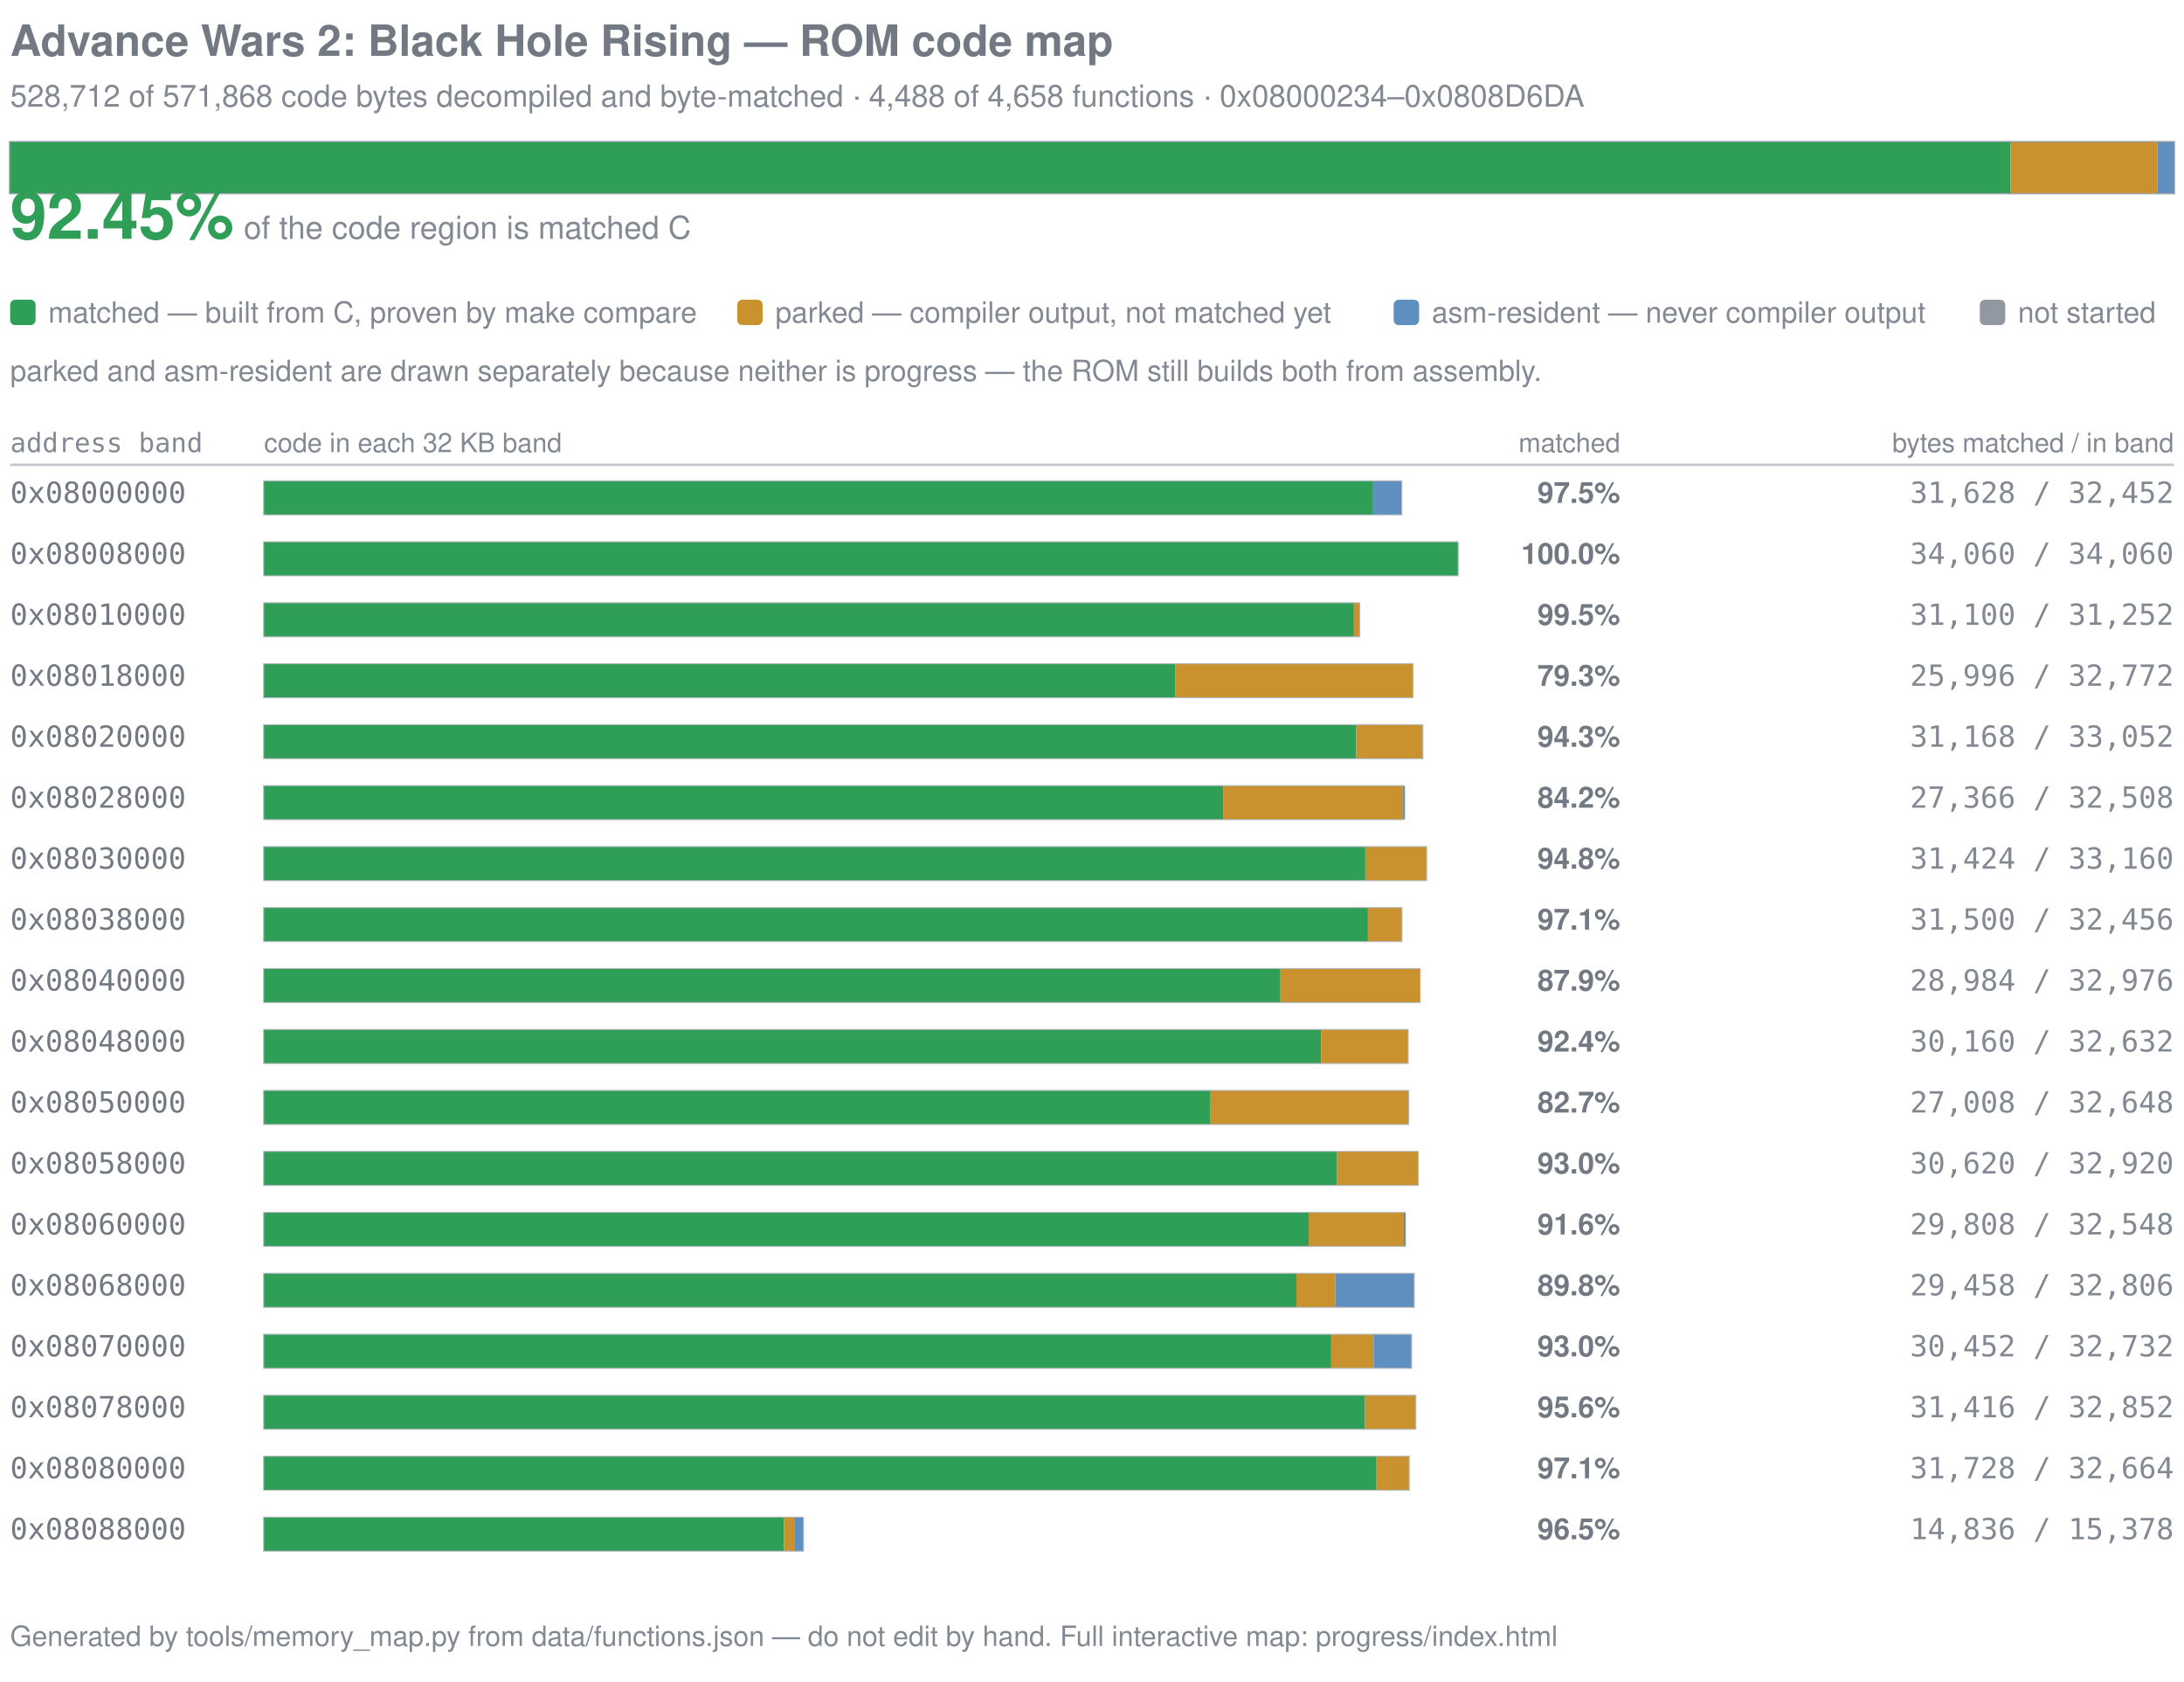
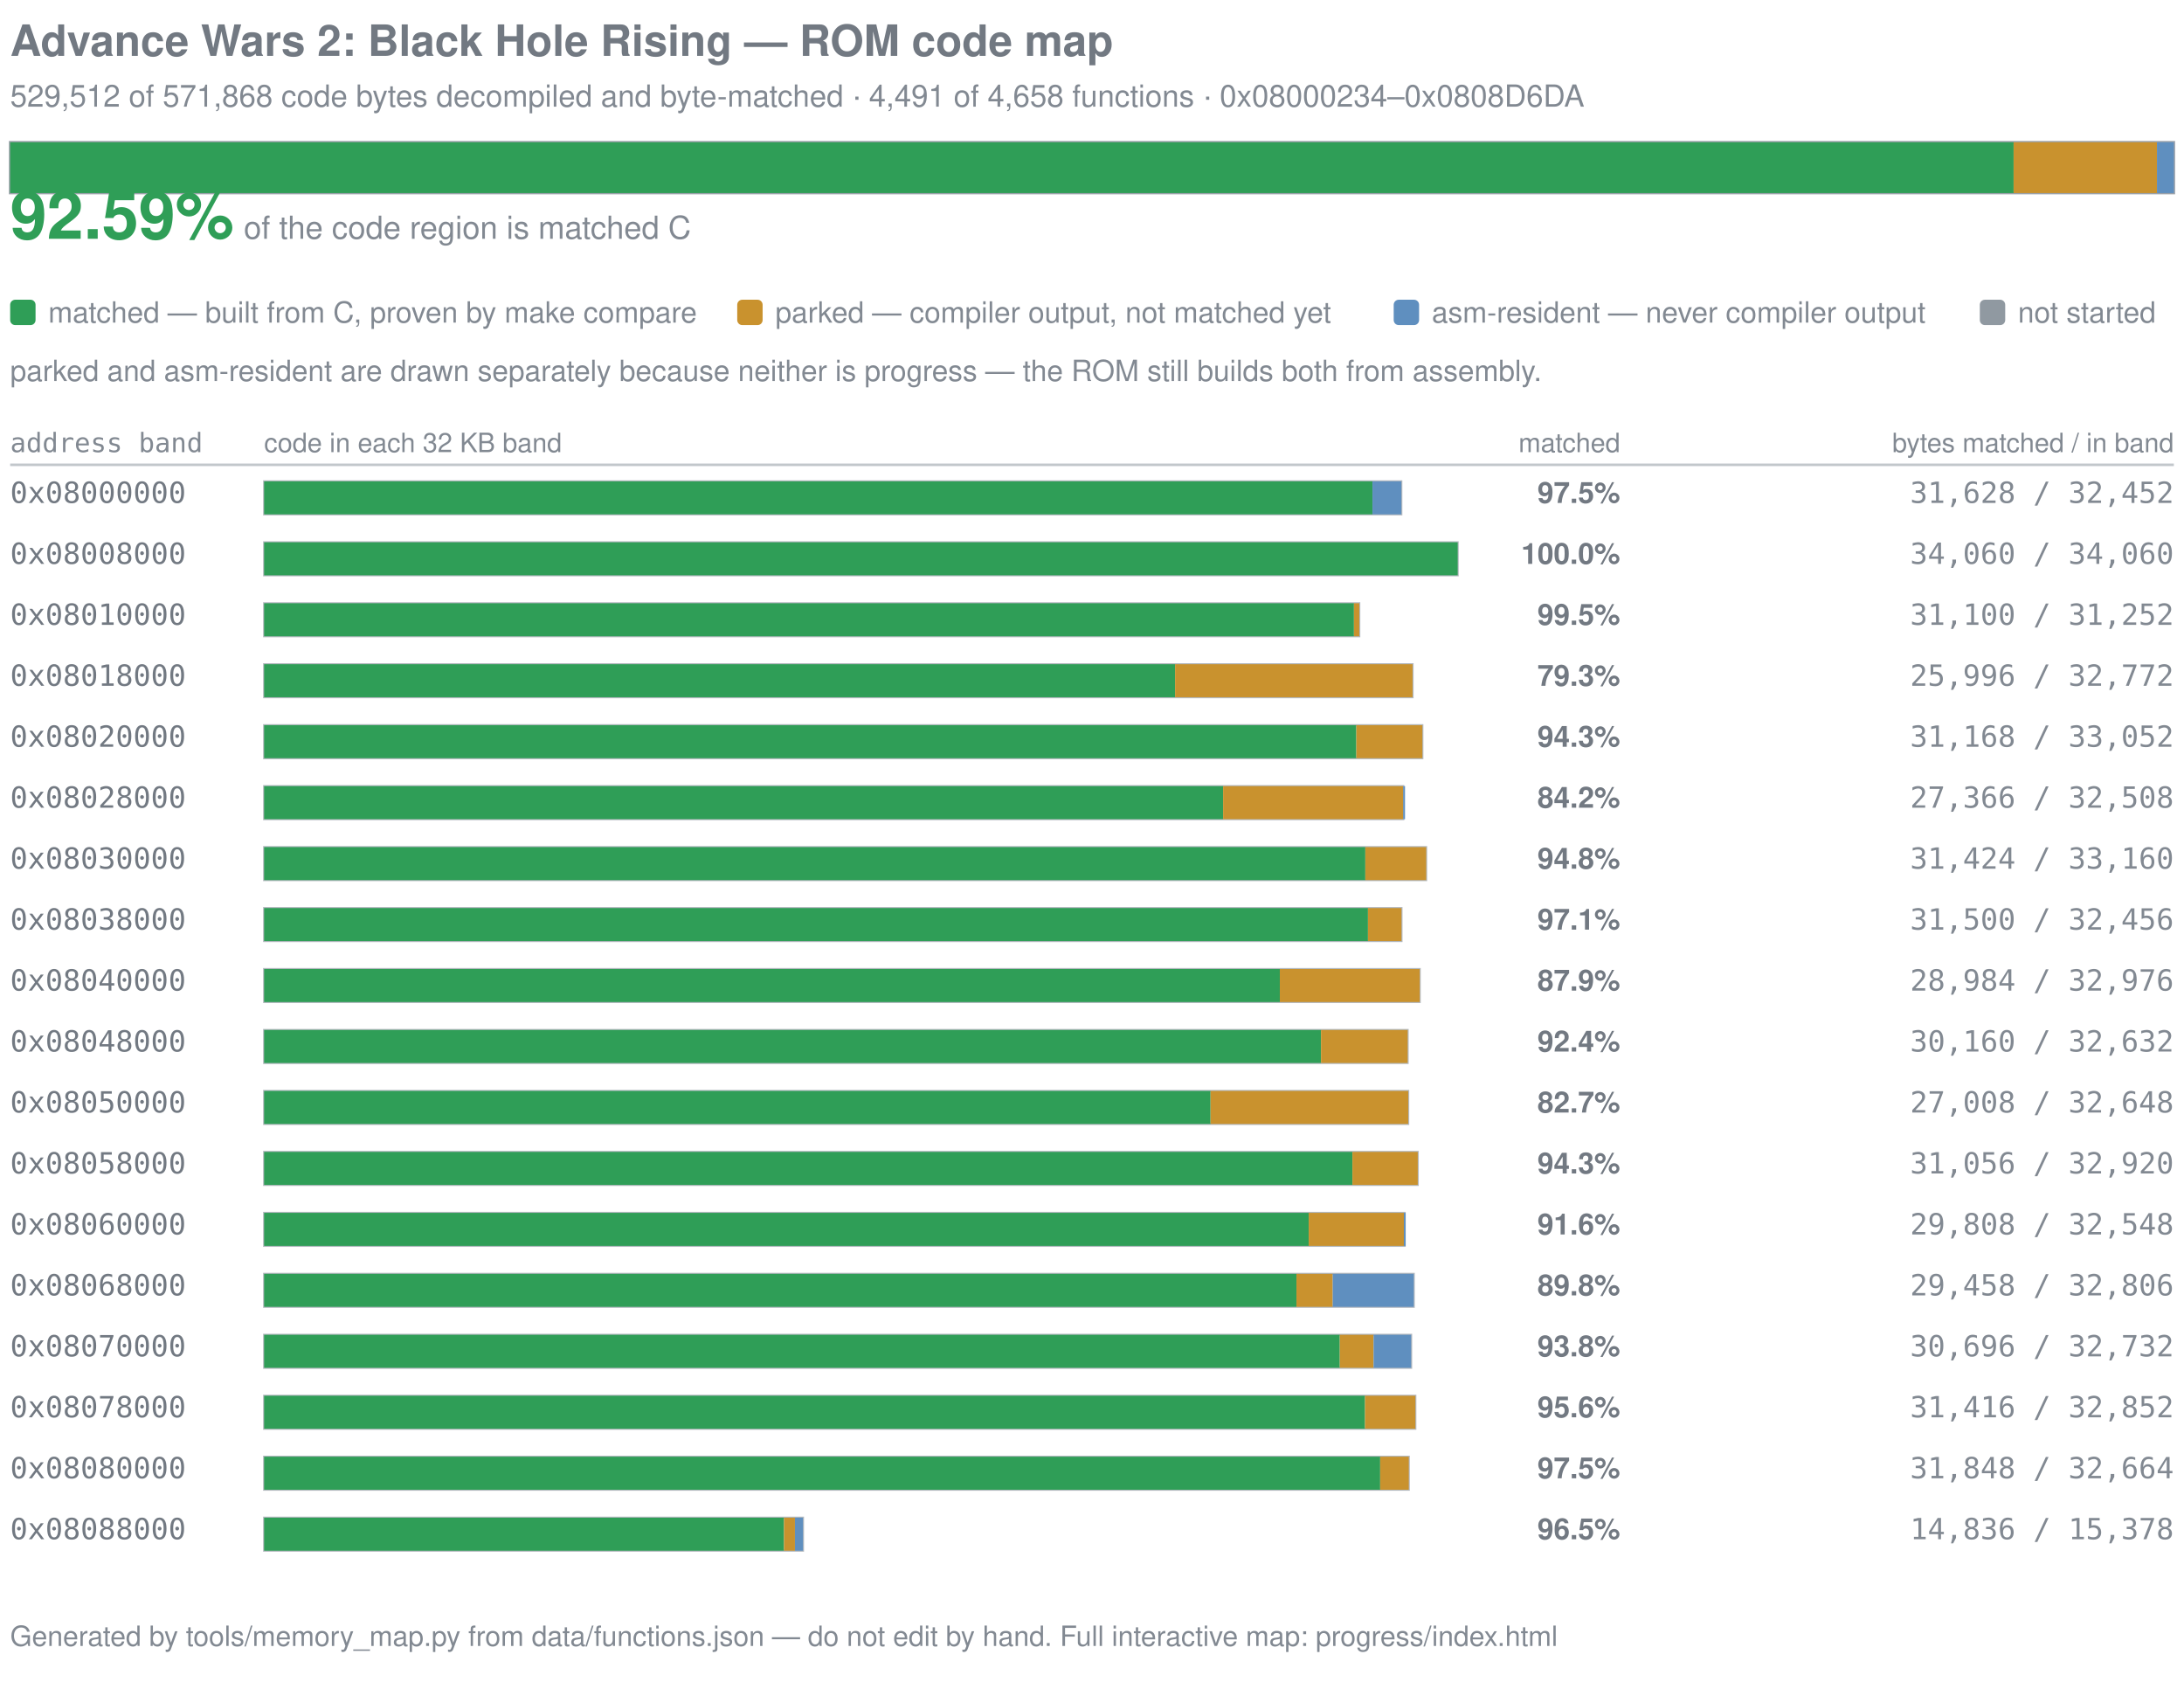
- <svg xmlns="http://www.w3.org/2000/svg" width="860" height="662" viewBox="0 0 860 662" role="img" aria-label="Advance Wars 2: Black Hole Rising decompilation progress by ROM address: 92.45% of code bytes matched">
+ <svg xmlns="http://www.w3.org/2000/svg" width="860" height="662" viewBox="0 0 860 662" role="img" aria-label="Advance Wars 2: Black Hole Rising decompilation progress by ROM address: 92.59% of code bytes matched">
  <text x="4.0" y="22.0" font-family="-apple-system, BlinkMacSystemFont, Segoe UI, Helvetica, Arial, sans-serif" font-size="17" fill="#727982" font-weight="600">Advance Wars 2: Black Hole Rising — ROM code map</text>
-   <text x="4.0" y="42.0" font-family="-apple-system, BlinkMacSystemFont, Segoe UI, Helvetica, Arial, sans-serif" font-size="12" fill="#828992">528,712 of 571,868 code bytes decompiled and byte-matched  ·  4,488 of 4,658 functions  ·  0x08000234–0x0808D6DA</text>
+   <text x="4.0" y="42.0" font-family="-apple-system, BlinkMacSystemFont, Segoe UI, Helvetica, Arial, sans-serif" font-size="12" fill="#828992">529,512 of 571,868 code bytes decompiled and byte-matched  ·  4,491 of 4,658 functions  ·  0x08000234–0x0808D6DA</text>
  <rect x="4" y="56" width="852" height="20" fill="none" stroke="#9aa1a9" stroke-width="1" />
-   <rect x="4.00" y="56.0" width="787.70" height="20.0" fill="#2f9e57" />
-   <rect x="791.70" y="56.0" width="57.76" height="20.0" fill="#c9922e" />
-   <rect x="849.46" y="56.0" width="6.54" height="20.0" fill="#5f8fbf" />
-   <text x="4.0" y="94.0" font-family="-apple-system, BlinkMacSystemFont, Segoe UI, Helvetica, Arial, sans-serif" font-size="26" fill="#2f9e57" font-weight="700">92.45%</text>
+   <rect x="4.00" y="56.0" width="788.90" height="20.0" fill="#2f9e57" />
+   <rect x="792.90" y="56.0" width="56.45" height="20.0" fill="#c9922e" />
+   <rect x="849.35" y="56.0" width="6.65" height="20.0" fill="#5f8fbf" />
+   <text x="4.0" y="94.0" font-family="-apple-system, BlinkMacSystemFont, Segoe UI, Helvetica, Arial, sans-serif" font-size="26" fill="#2f9e57" font-weight="700">92.59%</text>
  <text x="96.0" y="94.0" font-family="-apple-system, BlinkMacSystemFont, Segoe UI, Helvetica, Arial, sans-serif" font-size="12.5" fill="#828992">of the code region is matched C</text>
  <rect x="4.0" y="118.0" width="10" height="10" rx="2" fill="#2f9e57" />
  <text x="19.0" y="127.0" font-family="-apple-system, BlinkMacSystemFont, Segoe UI, Helvetica, Arial, sans-serif" font-size="11.5" fill="#828992">matched — built from C, proven by make compare</text>
  <rect x="290.3" y="118.0" width="10" height="10" rx="2" fill="#c9922e" />
  <text x="305.3" y="127.0" font-family="-apple-system, BlinkMacSystemFont, Segoe UI, Helvetica, Arial, sans-serif" font-size="11.5" fill="#828992">parked — compiler output, not matched yet</text>
  <rect x="548.8" y="118.0" width="10" height="10" rx="2" fill="#5f8fbf" />
  <text x="563.8" y="127.0" font-family="-apple-system, BlinkMacSystemFont, Segoe UI, Helvetica, Arial, sans-serif" font-size="11.5" fill="#828992">asm-resident — never compiler output</text>
  <rect x="779.6" y="118.0" width="10" height="10" rx="2" fill="#9099a1" />
  <text x="794.6" y="127.0" font-family="-apple-system, BlinkMacSystemFont, Segoe UI, Helvetica, Arial, sans-serif" font-size="11.5" fill="#828992">not started</text>
  <text x="4.0" y="150.0" font-family="-apple-system, BlinkMacSystemFont, Segoe UI, Helvetica, Arial, sans-serif" font-size="11.5" fill="#828992">parked and asm-resident are drawn separately because neither is progress — the ROM still builds both from assembly.</text>
  <text x="4.0" y="178.0" font-family="ui-monospace, SFMono-Regular, Menlo, Consolas, monospace" font-size="10.5" fill="#828992">address band</text>
  <text x="104.0" y="178.0" font-family="-apple-system, BlinkMacSystemFont, Segoe UI, Helvetica, Arial, sans-serif" font-size="10.5" fill="#828992">code in each 32 KB band</text>
  <text x="638.0" y="178.0" font-family="-apple-system, BlinkMacSystemFont, Segoe UI, Helvetica, Arial, sans-serif" font-size="10.5" fill="#828992" text-anchor="end">matched</text>
  <text x="856.0" y="178.0" font-family="-apple-system, BlinkMacSystemFont, Segoe UI, Helvetica, Arial, sans-serif" font-size="10.5" fill="#828992" text-anchor="end">bytes matched / in band</text>
  <line x1="4" y1="183.0" x2="856" y2="183.0" stroke="#9aa1a9" stroke-width="1" opacity="0.6" />
  <text x="4.0" y="198.0" font-family="ui-monospace, SFMono-Regular, Menlo, Consolas, monospace" font-size="11.5" fill="#727982">0x08000000</text>
  <rect x="104" y="189.5" width="447.81" height="13" fill="none" stroke="#9aa1a9" stroke-width="0.8" opacity="0.75" />
  <rect x="104.00" y="189.5" width="436.44" height="13.0" fill="#2f9e57" />
  <rect x="540.44" y="189.5" width="11.37" height="13.0" fill="#5f8fbf" />
  <text x="638.0" y="198.0" font-family="-apple-system, BlinkMacSystemFont, Segoe UI, Helvetica, Arial, sans-serif" font-size="11.5" fill="#727982" font-weight="600" text-anchor="end">97.5%</text>
  <text x="856.0" y="198.0" font-family="ui-monospace, SFMono-Regular, Menlo, Consolas, monospace" font-size="11.5" fill="#828992" text-anchor="end">31,628 / 32,452</text>
  <text x="4.0" y="222.0" font-family="ui-monospace, SFMono-Regular, Menlo, Consolas, monospace" font-size="11.5" fill="#727982">0x08008000</text>
  <rect x="104" y="213.5" width="470.00" height="13" fill="none" stroke="#9aa1a9" stroke-width="0.8" opacity="0.75" />
  <rect x="104.00" y="213.5" width="470.00" height="13.0" fill="#2f9e57" />
  <text x="638.0" y="222.0" font-family="-apple-system, BlinkMacSystemFont, Segoe UI, Helvetica, Arial, sans-serif" font-size="11.5" fill="#727982" font-weight="600" text-anchor="end">100.0%</text>
  <text x="856.0" y="222.0" font-family="ui-monospace, SFMono-Regular, Menlo, Consolas, monospace" font-size="11.5" fill="#828992" text-anchor="end">34,060 / 34,060</text>
  <text x="4.0" y="246.0" font-family="ui-monospace, SFMono-Regular, Menlo, Consolas, monospace" font-size="11.5" fill="#727982">0x08010000</text>
  <rect x="104" y="237.5" width="431.25" height="13" fill="none" stroke="#9aa1a9" stroke-width="0.8" opacity="0.75" />
  <rect x="104.00" y="237.5" width="429.15" height="13.0" fill="#2f9e57" />
  <rect x="533.15" y="237.5" width="2.10" height="13.0" fill="#c9922e" />
  <text x="638.0" y="246.0" font-family="-apple-system, BlinkMacSystemFont, Segoe UI, Helvetica, Arial, sans-serif" font-size="11.5" fill="#727982" font-weight="600" text-anchor="end">99.5%</text>
  <text x="856.0" y="246.0" font-family="ui-monospace, SFMono-Regular, Menlo, Consolas, monospace" font-size="11.5" fill="#828992" text-anchor="end">31,100 / 31,252</text>
  <text x="4.0" y="270.0" font-family="ui-monospace, SFMono-Regular, Menlo, Consolas, monospace" font-size="11.5" fill="#727982">0x08018000</text>
  <rect x="104" y="261.5" width="452.23" height="13" fill="none" stroke="#9aa1a9" stroke-width="0.8" opacity="0.75" />
  <rect x="104.00" y="261.5" width="358.72" height="13.0" fill="#2f9e57" />
  <rect x="462.72" y="261.5" width="93.50" height="13.0" fill="#c9922e" />
  <text x="638.0" y="270.0" font-family="-apple-system, BlinkMacSystemFont, Segoe UI, Helvetica, Arial, sans-serif" font-size="11.5" fill="#727982" font-weight="600" text-anchor="end">79.3%</text>
  <text x="856.0" y="270.0" font-family="ui-monospace, SFMono-Regular, Menlo, Consolas, monospace" font-size="11.5" fill="#828992" text-anchor="end">25,996 / 32,772</text>
  <text x="4.0" y="294.0" font-family="ui-monospace, SFMono-Regular, Menlo, Consolas, monospace" font-size="11.5" fill="#727982">0x08020000</text>
  <rect x="104" y="285.5" width="456.09" height="13" fill="none" stroke="#9aa1a9" stroke-width="0.8" opacity="0.75" />
  <rect x="104.00" y="285.5" width="430.09" height="13.0" fill="#2f9e57" />
  <rect x="534.09" y="285.5" width="26.00" height="13.0" fill="#c9922e" />
  <text x="638.0" y="294.0" font-family="-apple-system, BlinkMacSystemFont, Segoe UI, Helvetica, Arial, sans-serif" font-size="11.5" fill="#727982" font-weight="600" text-anchor="end">94.3%</text>
  <text x="856.0" y="294.0" font-family="ui-monospace, SFMono-Regular, Menlo, Consolas, monospace" font-size="11.5" fill="#828992" text-anchor="end">31,168 / 33,052</text>
  <text x="4.0" y="318.0" font-family="ui-monospace, SFMono-Regular, Menlo, Consolas, monospace" font-size="11.5" fill="#727982">0x08028000</text>
  <rect x="104" y="309.5" width="448.58" height="13" fill="none" stroke="#9aa1a9" stroke-width="0.8" opacity="0.75" />
  <rect x="104.00" y="309.5" width="377.63" height="13.0" fill="#2f9e57" />
  <rect x="481.63" y="309.5" width="70.93" height="13.0" fill="#c9922e" />
  <rect x="552.56" y="309.5" width="0.70" height="13.0" fill="#5f8fbf" />
  <text x="638.0" y="318.0" font-family="-apple-system, BlinkMacSystemFont, Segoe UI, Helvetica, Arial, sans-serif" font-size="11.5" fill="#727982" font-weight="600" text-anchor="end">84.2%</text>
  <text x="856.0" y="318.0" font-family="ui-monospace, SFMono-Regular, Menlo, Consolas, monospace" font-size="11.5" fill="#828992" text-anchor="end">27,366 / 32,508</text>
  <text x="4.0" y="342.0" font-family="ui-monospace, SFMono-Regular, Menlo, Consolas, monospace" font-size="11.5" fill="#727982">0x08030000</text>
  <rect x="104" y="333.5" width="457.58" height="13" fill="none" stroke="#9aa1a9" stroke-width="0.8" opacity="0.75" />
  <rect x="104.00" y="333.5" width="433.63" height="13.0" fill="#2f9e57" />
  <rect x="537.63" y="333.5" width="23.96" height="13.0" fill="#c9922e" />
  <text x="638.0" y="342.0" font-family="-apple-system, BlinkMacSystemFont, Segoe UI, Helvetica, Arial, sans-serif" font-size="11.5" fill="#727982" font-weight="600" text-anchor="end">94.8%</text>
  <text x="856.0" y="342.0" font-family="ui-monospace, SFMono-Regular, Menlo, Consolas, monospace" font-size="11.5" fill="#828992" text-anchor="end">31,424 / 33,160</text>
  <text x="4.0" y="366.0" font-family="ui-monospace, SFMono-Regular, Menlo, Consolas, monospace" font-size="11.5" fill="#727982">0x08038000</text>
  <rect x="104" y="357.5" width="447.87" height="13" fill="none" stroke="#9aa1a9" stroke-width="0.8" opacity="0.75" />
  <rect x="104.00" y="357.5" width="434.67" height="13.0" fill="#2f9e57" />
  <rect x="538.67" y="357.5" width="13.19" height="13.0" fill="#c9922e" />
  <text x="638.0" y="366.0" font-family="-apple-system, BlinkMacSystemFont, Segoe UI, Helvetica, Arial, sans-serif" font-size="11.5" fill="#727982" font-weight="600" text-anchor="end">97.1%</text>
  <text x="856.0" y="366.0" font-family="ui-monospace, SFMono-Regular, Menlo, Consolas, monospace" font-size="11.5" fill="#828992" text-anchor="end">31,500 / 32,456</text>
  <text x="4.0" y="390.0" font-family="ui-monospace, SFMono-Regular, Menlo, Consolas, monospace" font-size="11.5" fill="#727982">0x08040000</text>
  <rect x="104" y="381.5" width="455.04" height="13" fill="none" stroke="#9aa1a9" stroke-width="0.8" opacity="0.75" />
  <rect x="104.00" y="381.5" width="399.96" height="13.0" fill="#2f9e57" />
  <rect x="503.96" y="381.5" width="55.09" height="13.0" fill="#c9922e" />
  <text x="638.0" y="390.0" font-family="-apple-system, BlinkMacSystemFont, Segoe UI, Helvetica, Arial, sans-serif" font-size="11.5" fill="#727982" font-weight="600" text-anchor="end">87.9%</text>
  <text x="856.0" y="390.0" font-family="ui-monospace, SFMono-Regular, Menlo, Consolas, monospace" font-size="11.5" fill="#828992" text-anchor="end">28,984 / 32,976</text>
  <text x="4.0" y="414.0" font-family="ui-monospace, SFMono-Regular, Menlo, Consolas, monospace" font-size="11.5" fill="#727982">0x08048000</text>
  <rect x="104" y="405.5" width="450.29" height="13" fill="none" stroke="#9aa1a9" stroke-width="0.8" opacity="0.75" />
  <rect x="104.00" y="405.5" width="416.18" height="13.0" fill="#2f9e57" />
  <rect x="520.18" y="405.5" width="34.11" height="13.0" fill="#c9922e" />
  <text x="638.0" y="414.0" font-family="-apple-system, BlinkMacSystemFont, Segoe UI, Helvetica, Arial, sans-serif" font-size="11.5" fill="#727982" font-weight="600" text-anchor="end">92.4%</text>
  <text x="856.0" y="414.0" font-family="ui-monospace, SFMono-Regular, Menlo, Consolas, monospace" font-size="11.5" fill="#828992" text-anchor="end">30,160 / 32,632</text>
  <text x="4.0" y="438.0" font-family="ui-monospace, SFMono-Regular, Menlo, Consolas, monospace" font-size="11.5" fill="#727982">0x08050000</text>
  <rect x="104" y="429.5" width="450.52" height="13" fill="none" stroke="#9aa1a9" stroke-width="0.8" opacity="0.75" />
  <rect x="104.00" y="429.5" width="372.69" height="13.0" fill="#2f9e57" />
  <rect x="476.69" y="429.5" width="77.83" height="13.0" fill="#c9922e" />
  <text x="638.0" y="438.0" font-family="-apple-system, BlinkMacSystemFont, Segoe UI, Helvetica, Arial, sans-serif" font-size="11.5" fill="#727982" font-weight="600" text-anchor="end">82.7%</text>
  <text x="856.0" y="438.0" font-family="ui-monospace, SFMono-Regular, Menlo, Consolas, monospace" font-size="11.5" fill="#828992" text-anchor="end">27,008 / 32,648</text>
  <text x="4.0" y="462.0" font-family="ui-monospace, SFMono-Regular, Menlo, Consolas, monospace" font-size="11.5" fill="#727982">0x08058000</text>
  <rect x="104" y="453.5" width="454.27" height="13" fill="none" stroke="#9aa1a9" stroke-width="0.8" opacity="0.75" />
-   <rect x="104.00" y="453.5" width="422.53" height="13.0" fill="#2f9e57" />
-   <rect x="526.53" y="453.5" width="31.74" height="13.0" fill="#c9922e" />
-   <text x="638.0" y="462.0" font-family="-apple-system, BlinkMacSystemFont, Segoe UI, Helvetica, Arial, sans-serif" font-size="11.5" fill="#727982" font-weight="600" text-anchor="end">93.0%</text>
-   <text x="856.0" y="462.0" font-family="ui-monospace, SFMono-Regular, Menlo, Consolas, monospace" font-size="11.5" fill="#828992" text-anchor="end">30,620 / 32,920</text>
+   <rect x="104.00" y="453.5" width="428.55" height="13.0" fill="#2f9e57" />
+   <rect x="532.55" y="453.5" width="25.72" height="13.0" fill="#c9922e" />
+   <text x="638.0" y="462.0" font-family="-apple-system, BlinkMacSystemFont, Segoe UI, Helvetica, Arial, sans-serif" font-size="11.5" fill="#727982" font-weight="600" text-anchor="end">94.3%</text>
+   <text x="856.0" y="462.0" font-family="ui-monospace, SFMono-Regular, Menlo, Consolas, monospace" font-size="11.5" fill="#828992" text-anchor="end">31,056 / 32,920</text>
  <text x="4.0" y="486.0" font-family="ui-monospace, SFMono-Regular, Menlo, Consolas, monospace" font-size="11.5" fill="#727982">0x08060000</text>
  <rect x="104" y="477.5" width="449.14" height="13" fill="none" stroke="#9aa1a9" stroke-width="0.8" opacity="0.75" />
  <rect x="104.00" y="477.5" width="411.33" height="13.0" fill="#2f9e57" />
  <rect x="515.33" y="477.5" width="37.48" height="13.0" fill="#c9922e" />
  <rect x="552.80" y="477.5" width="0.70" height="13.0" fill="#5f8fbf" />
  <text x="638.0" y="486.0" font-family="-apple-system, BlinkMacSystemFont, Segoe UI, Helvetica, Arial, sans-serif" font-size="11.5" fill="#727982" font-weight="600" text-anchor="end">91.6%</text>
  <text x="856.0" y="486.0" font-family="ui-monospace, SFMono-Regular, Menlo, Consolas, monospace" font-size="11.5" fill="#828992" text-anchor="end">29,808 / 32,548</text>
  <text x="4.0" y="510.0" font-family="ui-monospace, SFMono-Regular, Menlo, Consolas, monospace" font-size="11.5" fill="#727982">0x08068000</text>
  <rect x="104" y="501.5" width="452.70" height="13" fill="none" stroke="#9aa1a9" stroke-width="0.8" opacity="0.75" />
  <rect x="104.00" y="501.5" width="406.50" height="13.0" fill="#2f9e57" />
-   <rect x="510.50" y="501.5" width="15.34" height="13.0" fill="#c9922e" />
-   <rect x="525.84" y="501.5" width="30.85" height="13.0" fill="#5f8fbf" />
+   <rect x="510.50" y="501.5" width="14.30" height="13.0" fill="#c9922e" />
+   <rect x="524.79" y="501.5" width="31.90" height="13.0" fill="#5f8fbf" />
  <text x="638.0" y="510.0" font-family="-apple-system, BlinkMacSystemFont, Segoe UI, Helvetica, Arial, sans-serif" font-size="11.5" fill="#727982" font-weight="600" text-anchor="end">89.8%</text>
  <text x="856.0" y="510.0" font-family="ui-monospace, SFMono-Regular, Menlo, Consolas, monospace" font-size="11.5" fill="#828992" text-anchor="end">29,458 / 32,806</text>
  <text x="4.0" y="534.0" font-family="ui-monospace, SFMono-Regular, Menlo, Consolas, monospace" font-size="11.5" fill="#727982">0x08070000</text>
  <rect x="104" y="525.5" width="451.67" height="13" fill="none" stroke="#9aa1a9" stroke-width="0.8" opacity="0.75" />
-   <rect x="104.00" y="525.5" width="420.21" height="13.0" fill="#2f9e57" />
-   <rect x="524.21" y="525.5" width="16.67" height="13.0" fill="#c9922e" />
+   <rect x="104.00" y="525.5" width="423.58" height="13.0" fill="#2f9e57" />
+   <rect x="527.58" y="525.5" width="13.30" height="13.0" fill="#c9922e" />
  <rect x="540.88" y="525.5" width="14.79" height="13.0" fill="#5f8fbf" />
-   <text x="638.0" y="534.0" font-family="-apple-system, BlinkMacSystemFont, Segoe UI, Helvetica, Arial, sans-serif" font-size="11.5" fill="#727982" font-weight="600" text-anchor="end">93.0%</text>
-   <text x="856.0" y="534.0" font-family="ui-monospace, SFMono-Regular, Menlo, Consolas, monospace" font-size="11.5" fill="#828992" text-anchor="end">30,452 / 32,732</text>
+   <text x="638.0" y="534.0" font-family="-apple-system, BlinkMacSystemFont, Segoe UI, Helvetica, Arial, sans-serif" font-size="11.5" fill="#727982" font-weight="600" text-anchor="end">93.8%</text>
+   <text x="856.0" y="534.0" font-family="ui-monospace, SFMono-Regular, Menlo, Consolas, monospace" font-size="11.5" fill="#828992" text-anchor="end">30,696 / 32,732</text>
  <text x="4.0" y="558.0" font-family="ui-monospace, SFMono-Regular, Menlo, Consolas, monospace" font-size="11.5" fill="#727982">0x08078000</text>
  <rect x="104" y="549.5" width="453.33" height="13" fill="none" stroke="#9aa1a9" stroke-width="0.8" opacity="0.75" />
  <rect x="104.00" y="549.5" width="433.51" height="13.0" fill="#2f9e57" />
  <rect x="537.51" y="549.5" width="19.82" height="13.0" fill="#c9922e" />
  <text x="638.0" y="558.0" font-family="-apple-system, BlinkMacSystemFont, Segoe UI, Helvetica, Arial, sans-serif" font-size="11.5" fill="#727982" font-weight="600" text-anchor="end">95.6%</text>
  <text x="856.0" y="558.0" font-family="ui-monospace, SFMono-Regular, Menlo, Consolas, monospace" font-size="11.5" fill="#828992" text-anchor="end">31,416 / 32,852</text>
  <text x="4.0" y="582.0" font-family="ui-monospace, SFMono-Regular, Menlo, Consolas, monospace" font-size="11.5" fill="#727982">0x08080000</text>
  <rect x="104" y="573.5" width="450.74" height="13" fill="none" stroke="#9aa1a9" stroke-width="0.8" opacity="0.75" />
-   <rect x="104.00" y="573.5" width="437.82" height="13.0" fill="#2f9e57" />
-   <rect x="541.82" y="573.5" width="12.92" height="13.0" fill="#c9922e" />
-   <text x="638.0" y="582.0" font-family="-apple-system, BlinkMacSystemFont, Segoe UI, Helvetica, Arial, sans-serif" font-size="11.5" fill="#727982" font-weight="600" text-anchor="end">97.1%</text>
-   <text x="856.0" y="582.0" font-family="ui-monospace, SFMono-Regular, Menlo, Consolas, monospace" font-size="11.5" fill="#828992" text-anchor="end">31,728 / 32,664</text>
+   <rect x="104.00" y="573.5" width="439.48" height="13.0" fill="#2f9e57" />
+   <rect x="543.48" y="573.5" width="11.26" height="13.0" fill="#c9922e" />
+   <text x="638.0" y="582.0" font-family="-apple-system, BlinkMacSystemFont, Segoe UI, Helvetica, Arial, sans-serif" font-size="11.5" fill="#727982" font-weight="600" text-anchor="end">97.5%</text>
+   <text x="856.0" y="582.0" font-family="ui-monospace, SFMono-Regular, Menlo, Consolas, monospace" font-size="11.5" fill="#828992" text-anchor="end">31,848 / 32,664</text>
  <text x="4.0" y="606.0" font-family="ui-monospace, SFMono-Regular, Menlo, Consolas, monospace" font-size="11.5" fill="#727982">0x08088000</text>
  <rect x="104" y="597.5" width="212.20" height="13" fill="none" stroke="#9aa1a9" stroke-width="0.8" opacity="0.75" />
  <rect x="104.00" y="597.5" width="204.72" height="13.0" fill="#2f9e57" />
  <rect x="308.72" y="597.5" width="4.31" height="13.0" fill="#c9922e" />
  <rect x="313.03" y="597.5" width="3.17" height="13.0" fill="#5f8fbf" />
  <text x="638.0" y="606.0" font-family="-apple-system, BlinkMacSystemFont, Segoe UI, Helvetica, Arial, sans-serif" font-size="11.5" fill="#727982" font-weight="600" text-anchor="end">96.5%</text>
  <text x="856.0" y="606.0" font-family="ui-monospace, SFMono-Regular, Menlo, Consolas, monospace" font-size="11.5" fill="#828992" text-anchor="end">14,836 / 15,378</text>
  <text x="4.0" y="648.0" font-family="-apple-system, BlinkMacSystemFont, Segoe UI, Helvetica, Arial, sans-serif" font-size="11" fill="#828992">Generated by tools/memory_map.py from data/functions.json — do not edit by hand. Full interactive map: progress/index.html</text>
</svg>
